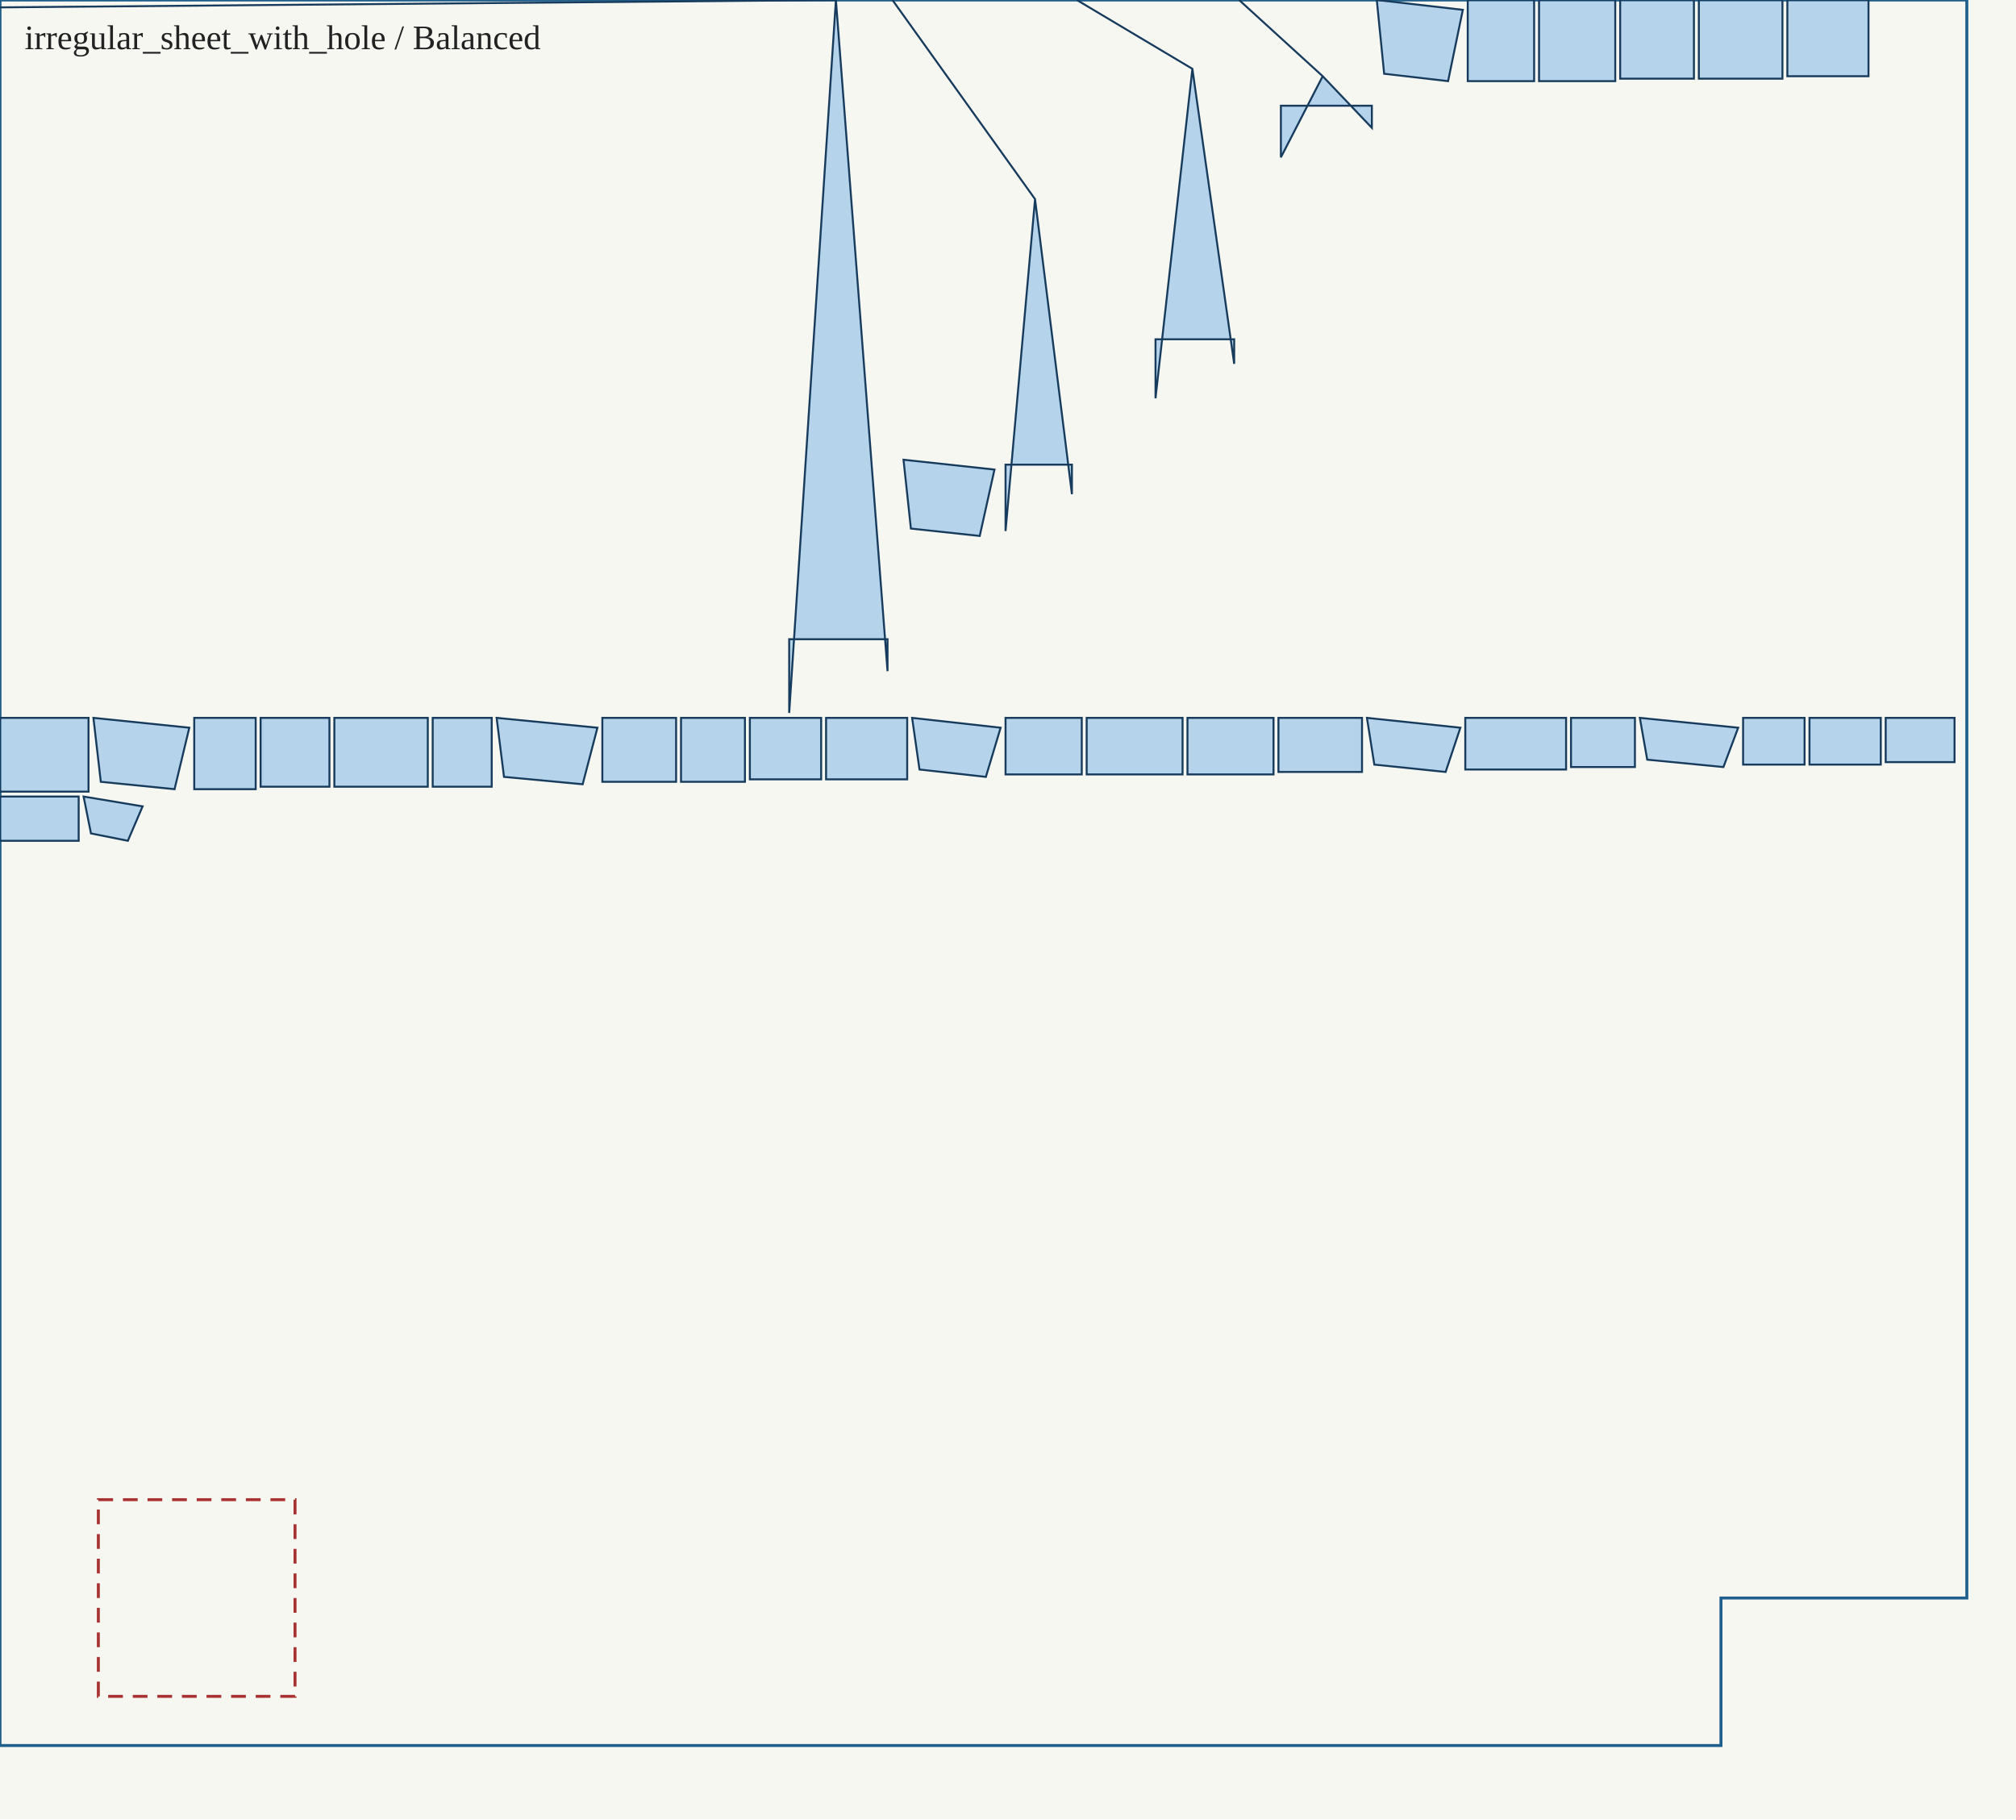
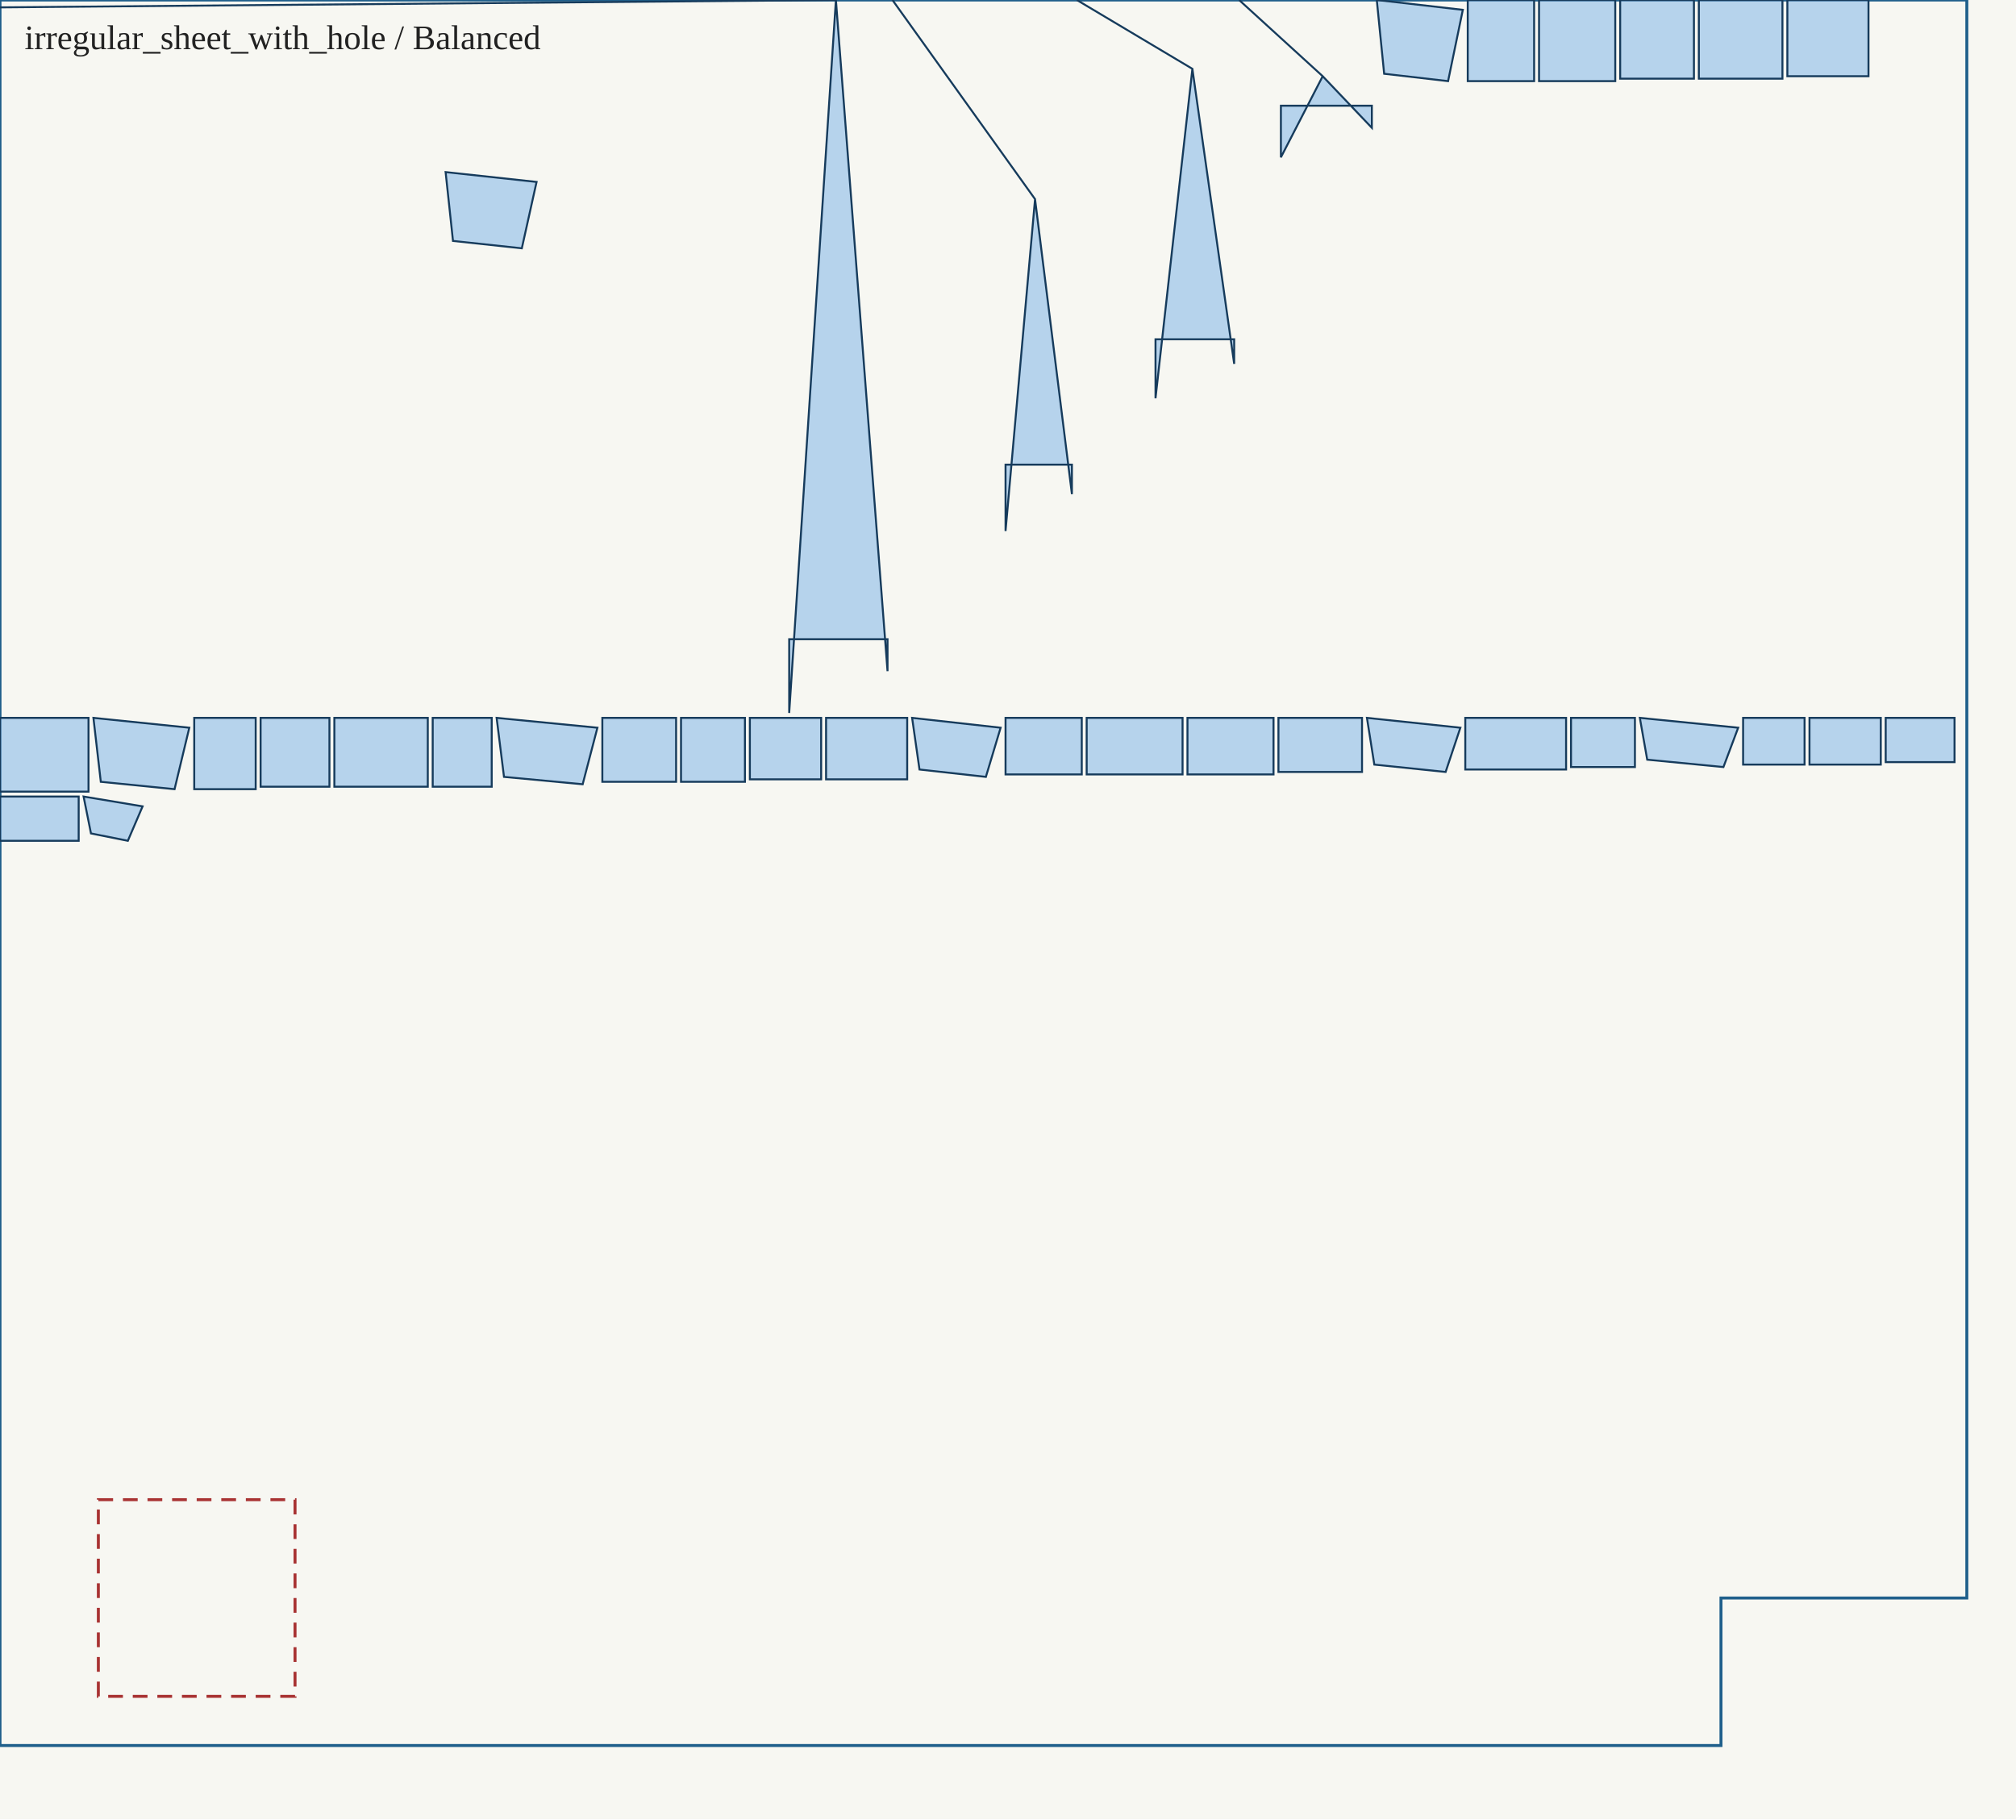
<svg xmlns="http://www.w3.org/2000/svg" width="820.000" height="740.000" viewBox="0 0 820.000 740.000">
  <rect x="0" y="0" width="820.000" height="740.000" fill="#f7f7f2" />
  <g fill="none" stroke="#2a2a2a" stroke-width="1.2">
    <path d="M 0.000 0.000 L 800.000 0.000 L 800.000 650.000 L 700.000 650.000 L 700.000 710.000 L 0.000 710.000 L 0.000 0.000 Z" stroke="#1f5f8b" />
    <path d="M 40.000 610.000 L 120.000 610.000 L 120.000 690.000 L 40.000 690.000 L 40.000 610.000 Z" stroke="#a83232" stroke-dasharray="6 4" />
  </g>
  <g fill="#86b8e7" fill-opacity="0.58" stroke="#163b5c" stroke-width="0.8">
    <g id="part-0">
      <path d="M 34.000 324.000 L 58.000 328.000 L 52.000 342.000 L 37.000 339.000 L 34.000 324.000 Z" />
    </g>
    <g id="part-1">
      <path d="M 409.000 292.000 L 440.000 292.000 L 440.000 315.000 L 409.000 315.000 L 409.000 292.000 Z" />
    </g>
    <g id="part-2">
      <path d="M 136.000 292.000 L 174.000 292.000 L 174.000 320.000 L 136.000 320.000 L 136.000 292.000 Z" />
    </g>
    <g id="part-3">
      <path d="M 597.000 0.000 L 624.000 0.000 L 624.000 33.000 L 597.000 33.000 L 597.000 0.000 Z" />
    </g>
    <g id="part-4">
      <path d="M 520.000 292.000 L 554.000 292.000 L 554.000 314.000 L 520.000 314.000 L 520.000 292.000 Z" />
    </g>
    <g id="part-5">
      <path d="M 202.000 292.000 L 243.000 296.000 L 237.000 319.000 L 205.000 316.000 L 202.000 292.000 Z" />
    </g>
    <g id="part-6">
      <path d="M 659.000 0.000 L 689.000 0.000 L 689.000 32.000 L 659.000 32.000 L 659.000 0.000 Z" />
    </g>
    <g id="part-7">
      <path d="M 521.000 43.000 L 558.000 43.000 L 558.000 52.000 L 538.000 31.000 L 504.000 0.000 L 538.000 31.000 L 521.000 64.000 L 521.000 43.000 Z" />
    </g>
    <g id="part-8">
      <path d="M 277.000 292.000 L 303.000 292.000 L 303.000 318.000 L 277.000 318.000 L 277.000 292.000 Z" />
    </g>
    <g id="part-9">
      <path d="M 727.000 0.000 L 760.000 0.000 L 760.000 31.000 L 727.000 31.000 L 727.000 0.000 Z" />
    </g>
    <g id="part-10">
      <path d="M 667.000 292.000 L 707.000 296.000 L 701.000 312.000 L 670.000 309.000 L 667.000 292.000 Z" />
    </g>
    <g id="part-11">
      <path d="M 305.000 292.000 L 334.000 292.000 L 334.000 317.000 L 305.000 317.000 L 305.000 292.000 Z" />
    </g>
    <g id="part-12">
      <path d="M 0.000 292.000 L 36.000 292.000 L 36.000 322.000 L 0.000 322.000 L 0.000 292.000 Z" />
    </g>
    <g id="part-13">
      <path d="M 709.000 292.000 L 734.000 292.000 L 734.000 311.000 L 709.000 311.000 L 709.000 292.000 Z" />
    </g>
    <g id="part-14">
      <path d="M 470.000 138.000 L 502.000 138.000 L 502.000 148.000 L 485.000 28.000 L 438.000 0.000 L 485.000 28.000 L 470.000 162.000 L 470.000 138.000 Z" />
    </g>
    <g id="part-15">
      <path d="M 38.000 292.000 L 77.000 296.000 L 71.000 321.000 L 41.000 318.000 L 38.000 292.000 Z" />
    </g>
    <g id="part-16">
      <path d="M 767.000 292.000 L 795.000 292.000 L 795.000 310.000 L 767.000 310.000 L 767.000 292.000 Z" />
    </g>
    <g id="part-17">
      <path d="M 483.000 292.000 L 518.000 292.000 L 518.000 315.000 L 483.000 315.000 L 483.000 292.000 Z" />
    </g>
    <g id="part-18">
      <path d="M 176.000 292.000 L 200.000 292.000 L 200.000 320.000 L 176.000 320.000 L 176.000 292.000 Z" />
    </g>
    <g id="part-19">
      <path d="M 626.000 0.000 L 657.000 0.000 L 657.000 33.000 L 626.000 33.000 L 626.000 0.000 Z" />
    </g>
    <g id="part-20">
      <path d="M 556.000 292.000 L 594.000 296.000 L 588.000 314.000 L 559.000 311.000 L 556.000 292.000 Z" />
    </g>
    <g id="part-21">
      <path d="M 409.000 189.000 L 436.000 189.000 L 436.000 201.000 L 421.000 81.000 L 363.000 0.000 L 421.000 81.000 L 409.000 216.000 L 409.000 189.000 Z" />
    </g>
    <g id="part-22">
      <path d="M 691.000 0.000 L 725.000 0.000 L 725.000 32.000 L 691.000 32.000 L 691.000 0.000 Z" />
    </g>
    <g id="part-23">
      <path d="M 596.000 292.000 L 637.000 292.000 L 637.000 313.000 L 596.000 313.000 L 596.000 292.000 Z" />
    </g>
    <g id="part-24">
      <path d="M 245.000 292.000 L 275.000 292.000 L 275.000 318.000 L 245.000 318.000 L 245.000 292.000 Z" />
    </g>
    <g id="part-25">
-       <path d="M 367.500 187.000 L 404.500 191.000 L 398.500 218.000 L 370.500 215.000 L 367.500 187.000 Z" />
+       <path d="M 181.250 70.000 L 218.250 74.000 L 212.250 101.000 L 184.250 98.000 L 181.250 70.000 Z" />
    </g>
    <g id="part-26">
      <path d="M 639.000 292.000 L 665.000 292.000 L 665.000 312.000 L 639.000 312.000 L 639.000 292.000 Z" />
    </g>
    <g id="part-27">
      <path d="M 336.000 292.000 L 369.000 292.000 L 369.000 317.000 L 336.000 317.000 L 336.000 292.000 Z" />
    </g>
    <g id="part-28">
      <path d="M 321.000 260.000 L 361.000 260.000 L 361.000 273.000 L 340.000 0.000 L 0.000 3.000 L 340.000 0.000 L 321.000 290.000 L 321.000 260.000 Z" />
    </g>
    <g id="part-29">
      <path d="M 736.000 292.000 L 765.000 292.000 L 765.000 311.000 L 736.000 311.000 L 736.000 292.000 Z" />
    </g>
    <g id="part-30">
      <path d="M 371.000 292.000 L 407.000 296.000 L 401.000 316.000 L 374.000 313.000 L 371.000 292.000 Z" />
    </g>
    <g id="part-31">
      <path d="M 79.000 292.000 L 104.000 292.000 L 104.000 321.000 L 79.000 321.000 L 79.000 292.000 Z" />
    </g>
    <g id="part-32">
      <path d="M 0.000 324.000 L 32.000 324.000 L 32.000 342.000 L 0.000 342.000 L 0.000 324.000 Z" />
    </g>
    <g id="part-33">
      <path d="M 442.000 292.000 L 481.000 292.000 L 481.000 315.000 L 442.000 315.000 L 442.000 292.000 Z" />
    </g>
    <g id="part-34">
      <path d="M 106.000 292.000 L 134.000 292.000 L 134.000 320.000 L 106.000 320.000 L 106.000 292.000 Z" />
    </g>
    <g id="part-35">
      <path d="M 560.000 0.000 L 595.000 4.000 L 589.000 33.000 L 563.000 30.000 L 560.000 0.000 Z" />
    </g>
  </g>
  <text x="10" y="20" font-size="14" fill="#222">irregular_sheet_with_hole / Balanced</text>
</svg>
